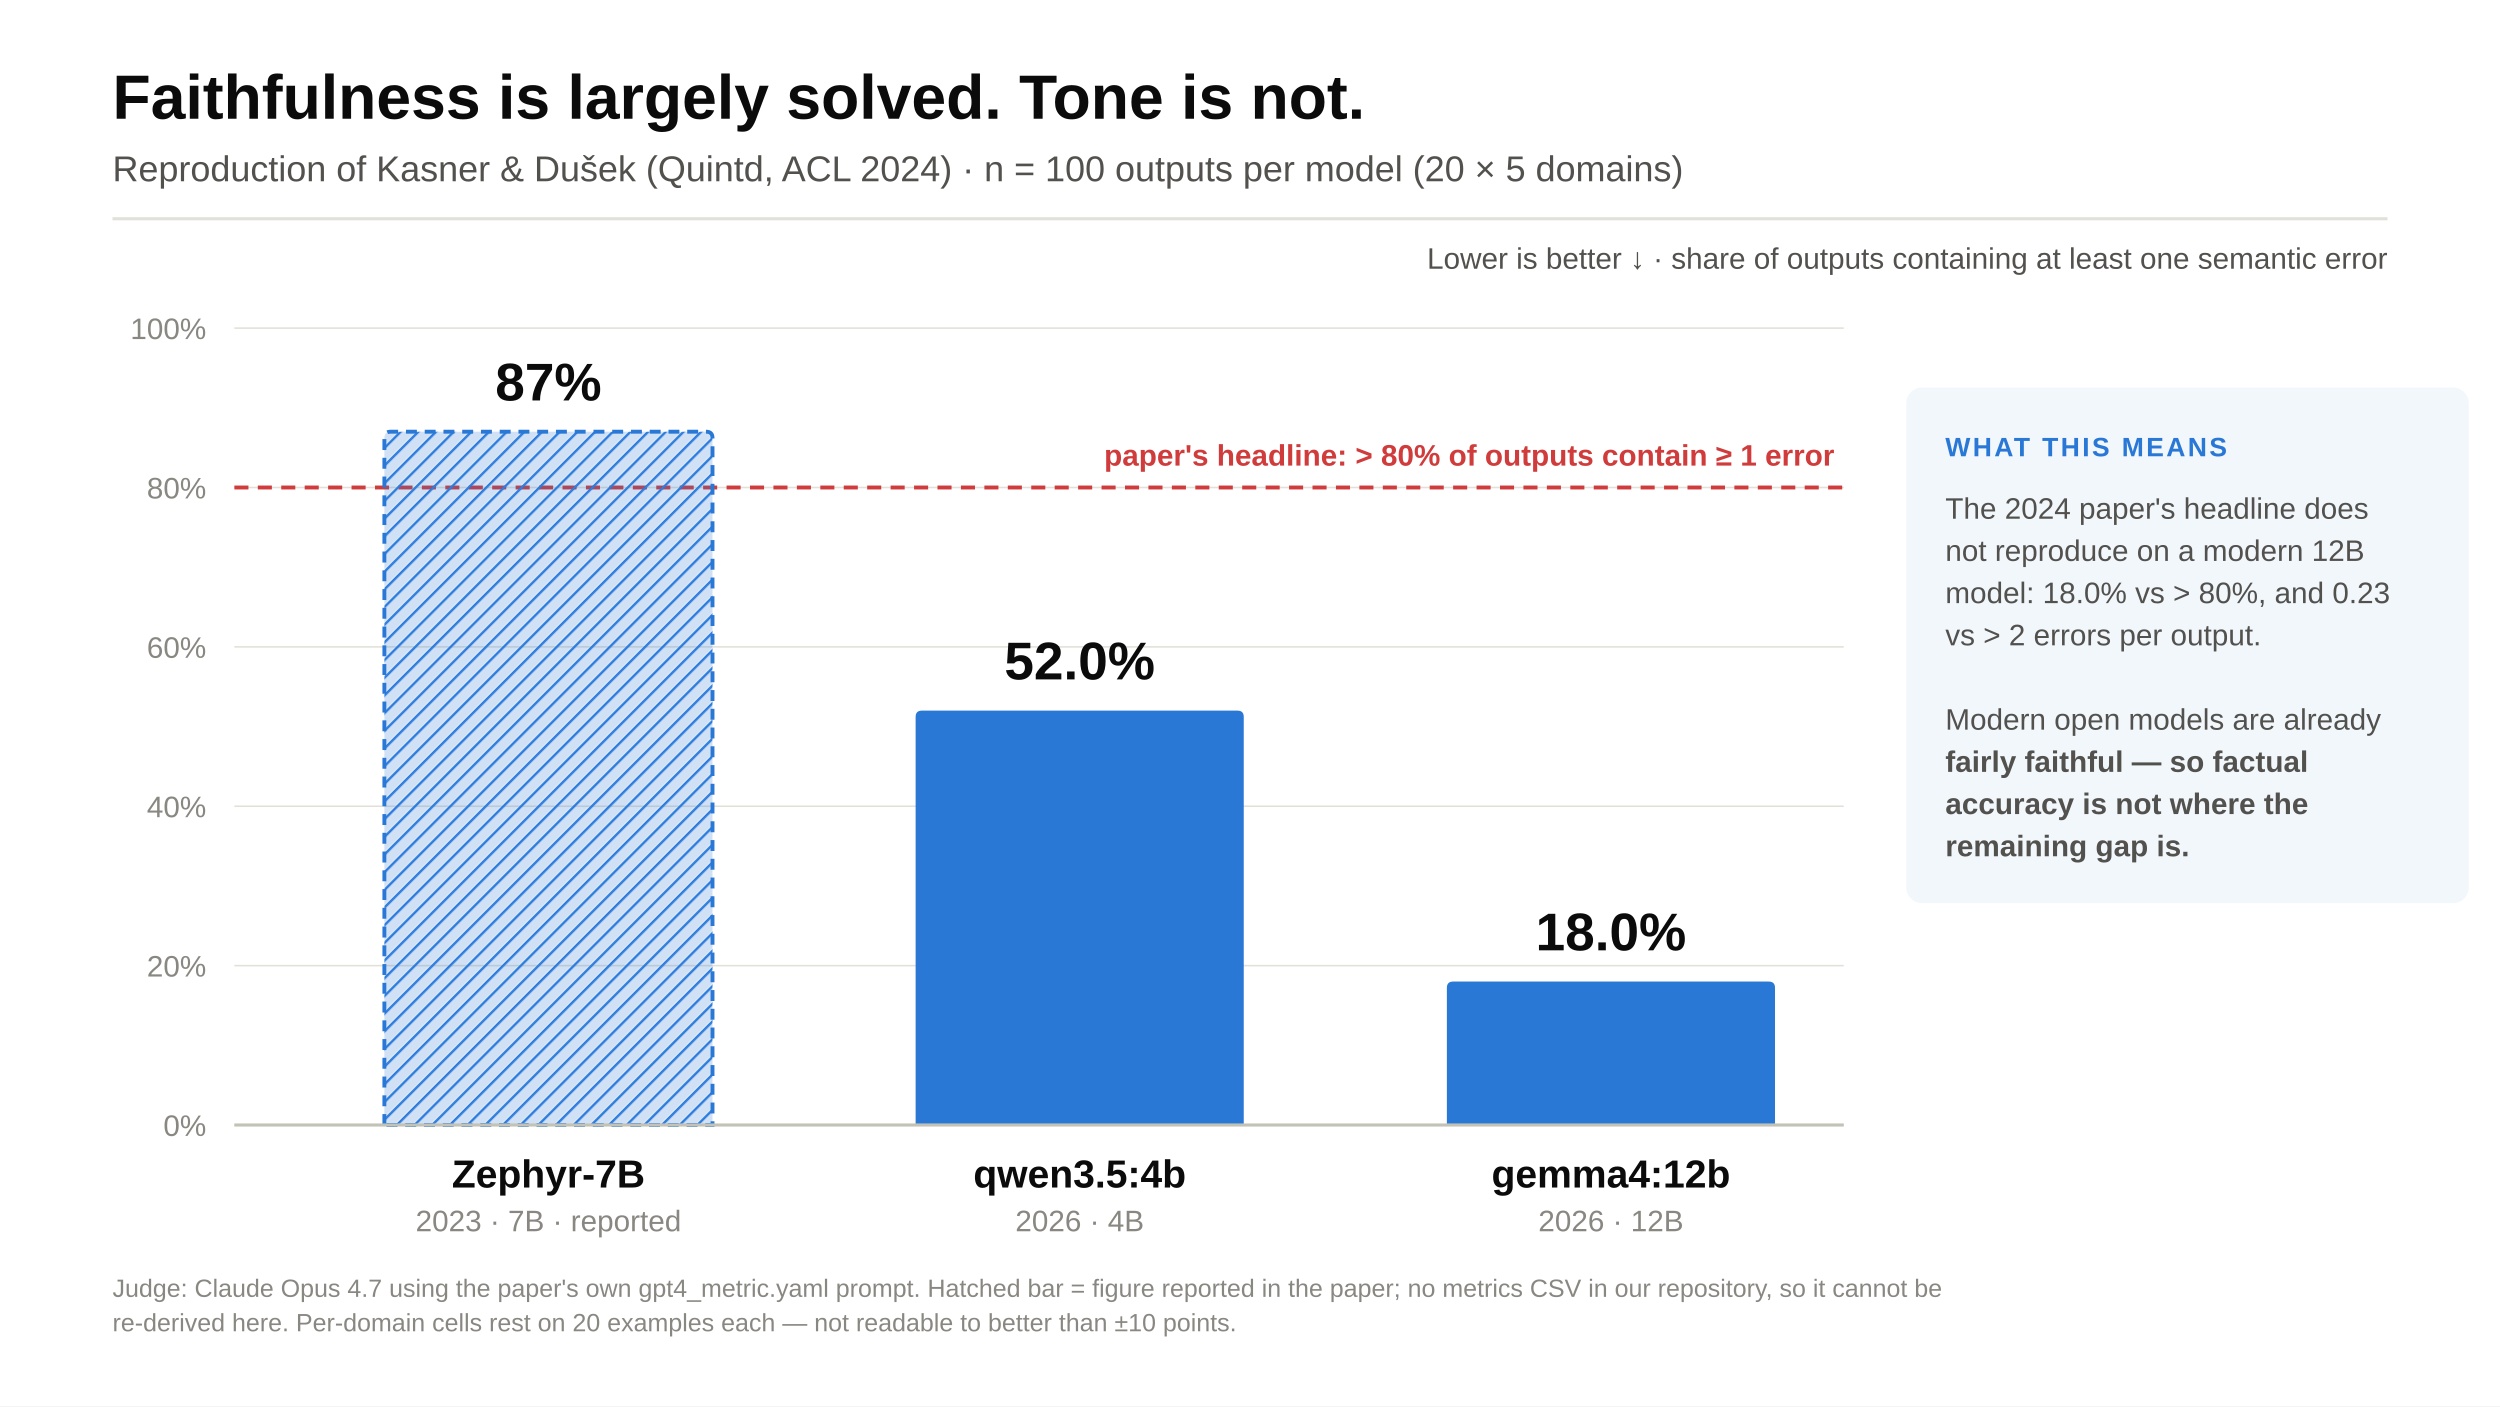
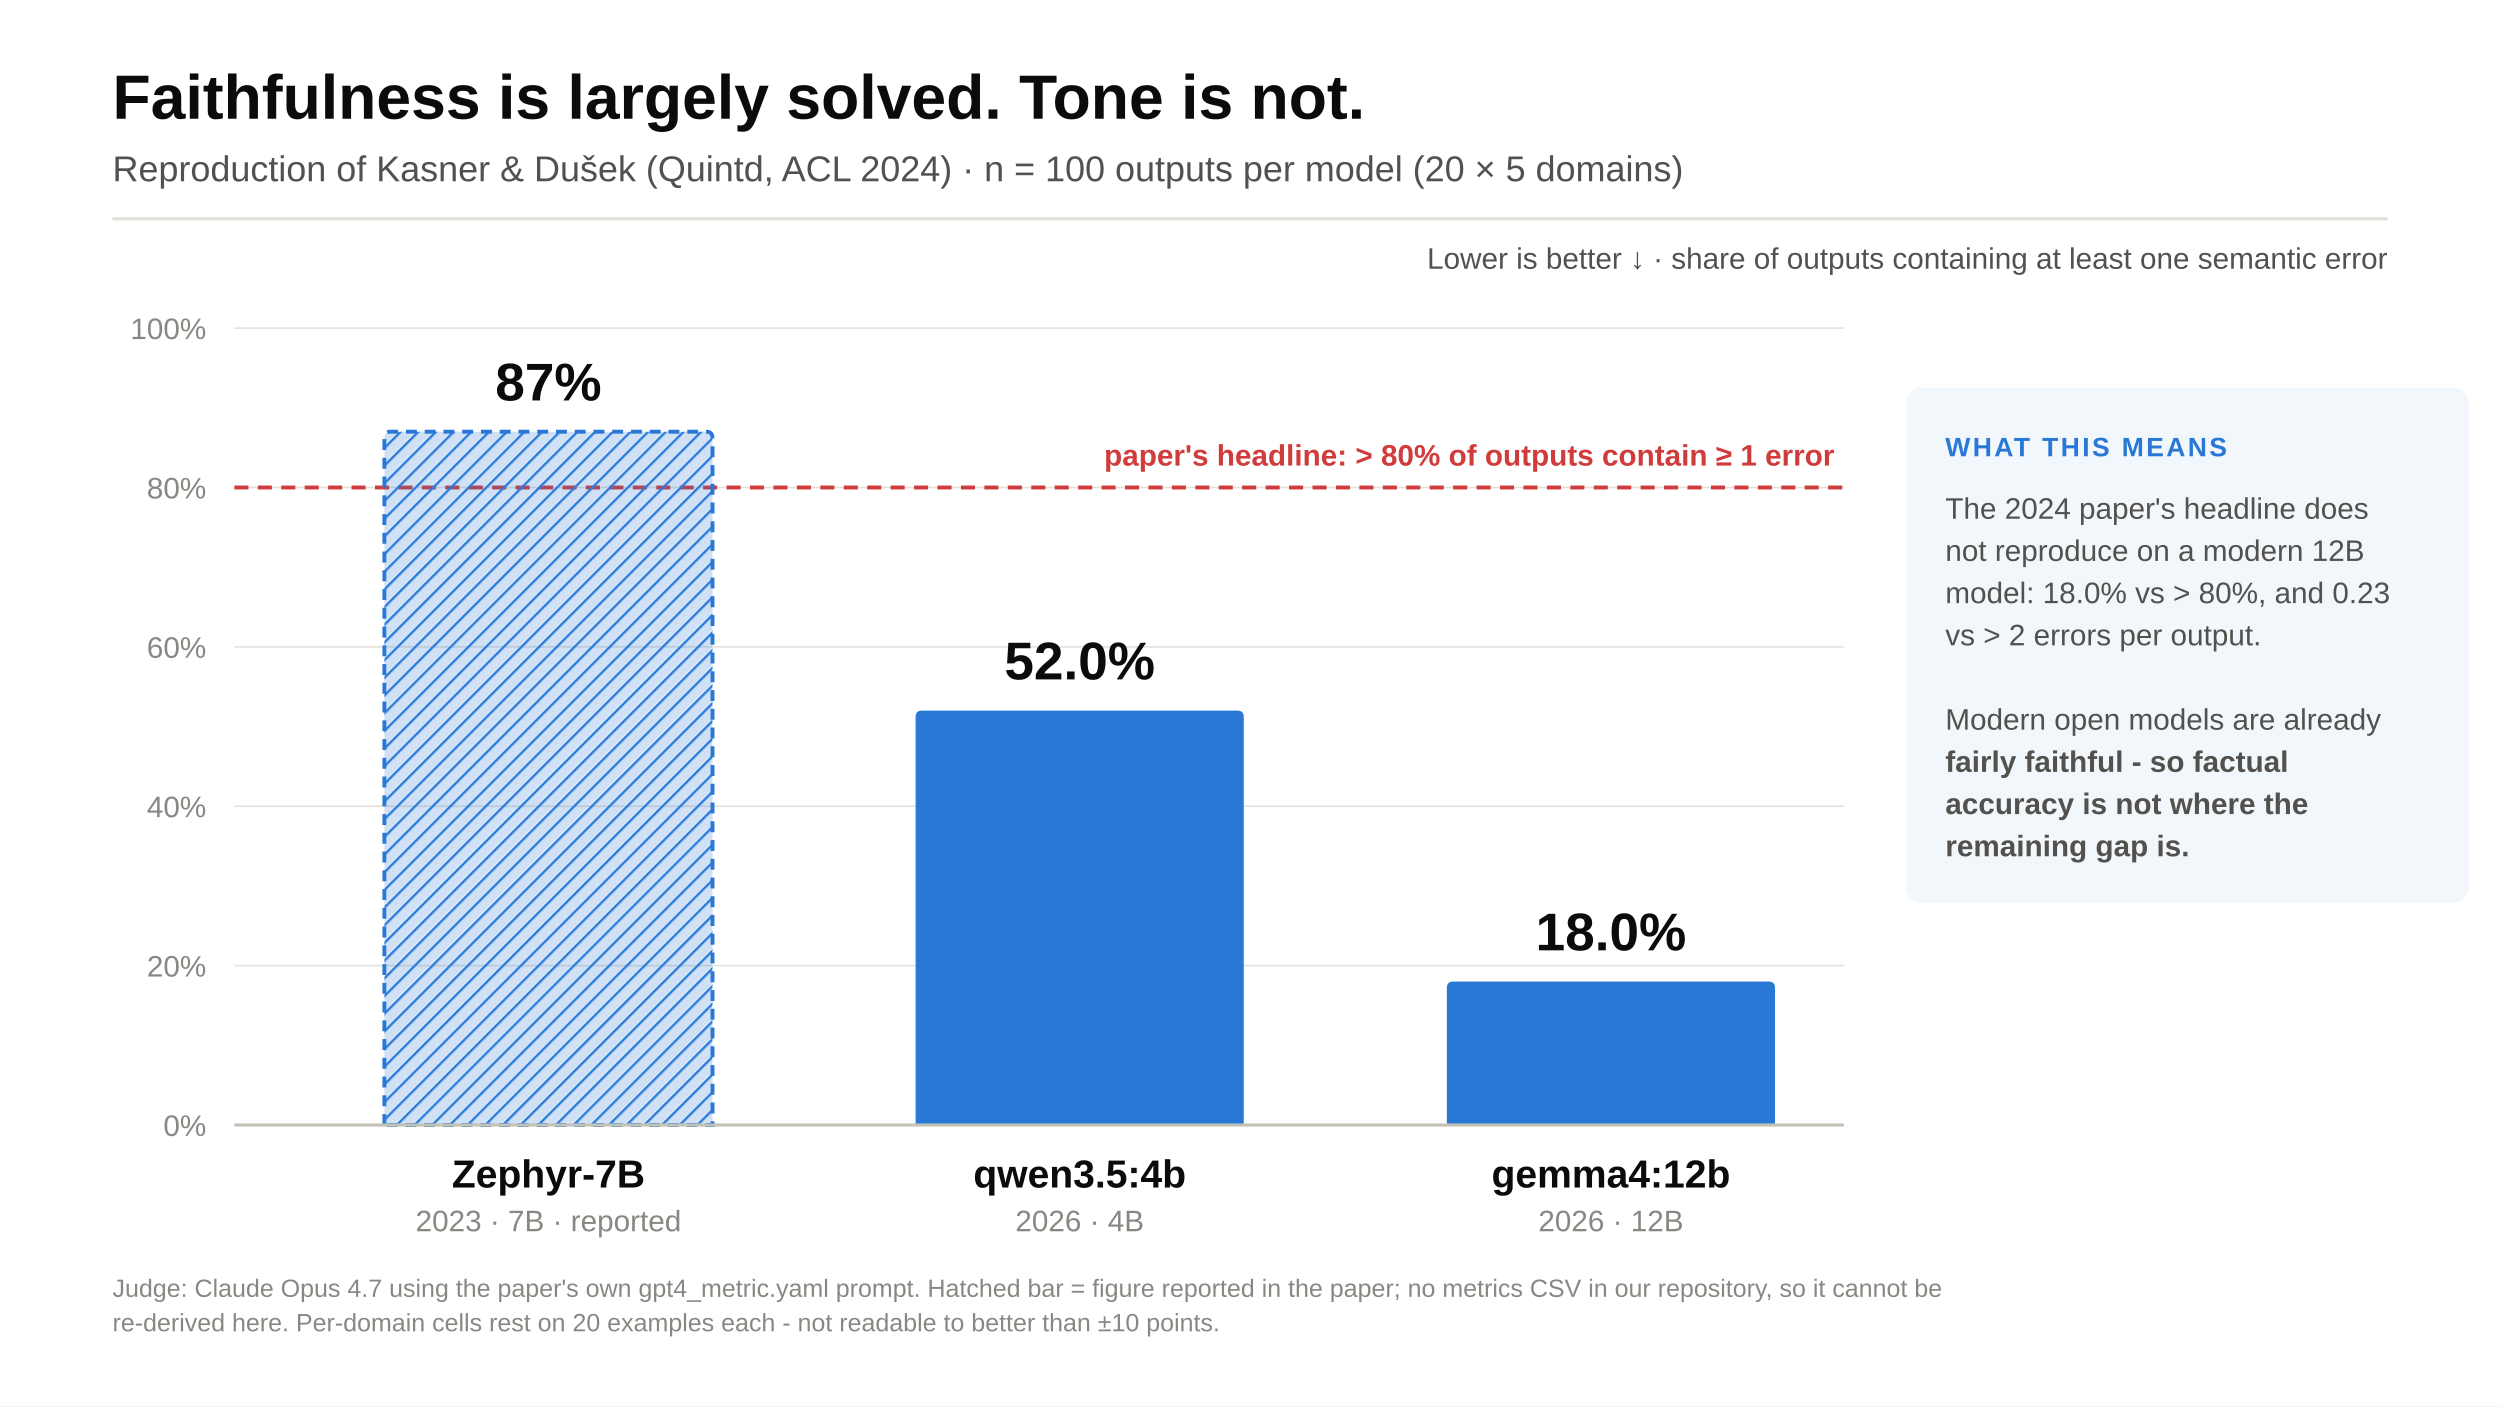
<svg xmlns="http://www.w3.org/2000/svg" width="1600" height="900" viewBox="0 0 1600 900">
  <defs>
    <pattern id="hatch" width="8" height="8" patternTransform="rotate(45)" patternUnits="userSpaceOnUse">
      <rect width="8" height="8" fill="#2a78d6" fill-opacity="0.22" />
      <line x1="0" y1="0" x2="0" y2="8" stroke="#2a78d6" stroke-width="3" />
    </pattern>
    <marker id="arrow" viewBox="0 0 10 10" refX="9" refY="5" markerWidth="7" markerHeight="7" orient="auto-start-reverse">
      <path d="M 0 0 L 10 5 L 0 10 z" fill="#898781" />
    </marker>
    <marker id="arrowblue" viewBox="0 0 10 10" refX="9" refY="5" markerWidth="7" markerHeight="7" orient="auto-start-reverse">
      <path d="M 0 0 L 10 5 L 0 10 z" fill="#2a78d6" />
    </marker>
  </defs>
  <rect width="1600" height="900" fill="#ffffff" />
  <text x="72" y="76" font-family="Arial, 'Helvetica Neue', Helvetica, sans-serif" font-size="40" fill="#0b0b0b" font-weight="bold" text-anchor="start" letter-spacing="0">Faithfulness is largely solved. Tone is not.</text>
  <text x="72" y="116" font-family="Arial, 'Helvetica Neue', Helvetica, sans-serif" font-size="23" fill="#52514e" font-weight="normal" text-anchor="start" letter-spacing="0">Reproduction of Kasner &amp; Dušek (Quintd, ACL 2024)  ·  n = 100 outputs per model (20 × 5 domains)</text>
  <line x1="72" y1="140" x2="1528" y2="140" stroke="#e1e0d9" stroke-width="2" />
  <line x1="150" y1="720.0" x2="1180" y2="720.0" stroke="#e1e0d9" stroke-width="1" />
  <text x="132" y="727.0" font-family="Arial, 'Helvetica Neue', Helvetica, sans-serif" font-size="19" fill="#898781" font-weight="normal" text-anchor="end" letter-spacing="0">0%</text>
  <line x1="150" y1="618.0" x2="1180" y2="618.0" stroke="#e1e0d9" stroke-width="1" />
  <text x="132" y="625.0" font-family="Arial, 'Helvetica Neue', Helvetica, sans-serif" font-size="19" fill="#898781" font-weight="normal" text-anchor="end" letter-spacing="0">20%</text>
  <line x1="150" y1="516.0" x2="1180" y2="516.0" stroke="#e1e0d9" stroke-width="1" />
  <text x="132" y="523.0" font-family="Arial, 'Helvetica Neue', Helvetica, sans-serif" font-size="19" fill="#898781" font-weight="normal" text-anchor="end" letter-spacing="0">40%</text>
  <line x1="150" y1="414.0" x2="1180" y2="414.0" stroke="#e1e0d9" stroke-width="1" />
  <text x="132" y="421.0" font-family="Arial, 'Helvetica Neue', Helvetica, sans-serif" font-size="19" fill="#898781" font-weight="normal" text-anchor="end" letter-spacing="0">60%</text>
  <line x1="150" y1="312.0" x2="1180" y2="312.0" stroke="#e1e0d9" stroke-width="1" />
  <text x="132" y="319.0" font-family="Arial, 'Helvetica Neue', Helvetica, sans-serif" font-size="19" fill="#898781" font-weight="normal" text-anchor="end" letter-spacing="0">80%</text>
  <line x1="150" y1="210.0" x2="1180" y2="210.0" stroke="#e1e0d9" stroke-width="1" />
  <text x="132" y="217.0" font-family="Arial, 'Helvetica Neue', Helvetica, sans-serif" font-size="19" fill="#898781" font-weight="normal" text-anchor="end" letter-spacing="0">100%</text>
  <line x1="150" y1="312.0" x2="1180" y2="312.0" stroke="#d03b3b" stroke-width="2.5" stroke-dasharray="9 6" />
  <text x="1174" y="298.0" font-family="Arial, 'Helvetica Neue', Helvetica, sans-serif" font-size="19" fill="#d03b3b" font-weight="bold" text-anchor="end" letter-spacing="0">paper's headline:  &gt; 80% of outputs contain ≥ 1 error</text>
  <path d="M 246 720 L 246 280.3 Q 246 276.3 250 276.3 L 452 276.3 Q 456 276.3 456 280.3 L 456 720 Z" fill="url(#hatch)" fill-opacity="1.0" stroke="#2a78d6" stroke-width="2.5" stroke-dasharray="7 5" />
  <text x="351.0" y="256.3" font-family="Arial, 'Helvetica Neue', Helvetica, sans-serif" font-size="34" fill="#0b0b0b" font-weight="bold" text-anchor="middle" letter-spacing="0">87%</text>
  <text x="351.0" y="760" font-family="Arial, 'Helvetica Neue', Helvetica, sans-serif" font-size="25" fill="#0b0b0b" font-weight="bold" text-anchor="middle" letter-spacing="0">Zephyr-7B</text>
  <text x="351.0" y="788" font-family="Arial, 'Helvetica Neue', Helvetica, sans-serif" font-size="19" fill="#898781" font-weight="normal" text-anchor="middle" letter-spacing="0">2023 · 7B · reported</text>
  <path d="M 586 720 L 586 458.8 Q 586 454.8 590 454.8 L 792 454.8 Q 796 454.8 796 458.8 L 796 720 Z" fill="#2a78d6" fill-opacity="1.0" />
  <text x="691.0" y="434.8" font-family="Arial, 'Helvetica Neue', Helvetica, sans-serif" font-size="34" fill="#0b0b0b" font-weight="bold" text-anchor="middle" letter-spacing="0">52.0%</text>
  <text x="691.0" y="760" font-family="Arial, 'Helvetica Neue', Helvetica, sans-serif" font-size="25" fill="#0b0b0b" font-weight="bold" text-anchor="middle" letter-spacing="0">qwen3.5:4b</text>
  <text x="691.0" y="788" font-family="Arial, 'Helvetica Neue', Helvetica, sans-serif" font-size="19" fill="#898781" font-weight="normal" text-anchor="middle" letter-spacing="0">2026 · 4B</text>
  <path d="M 926 720 L 926 632.2 Q 926 628.2 930 628.2 L 1132 628.2 Q 1136 628.2 1136 632.2 L 1136 720 Z" fill="#2a78d6" fill-opacity="1.0" />
  <text x="1031.0" y="608.2" font-family="Arial, 'Helvetica Neue', Helvetica, sans-serif" font-size="34" fill="#0b0b0b" font-weight="bold" text-anchor="middle" letter-spacing="0">18.0%</text>
  <text x="1031.0" y="760" font-family="Arial, 'Helvetica Neue', Helvetica, sans-serif" font-size="25" fill="#0b0b0b" font-weight="bold" text-anchor="middle" letter-spacing="0">gemma4:12b</text>
  <text x="1031.0" y="788" font-family="Arial, 'Helvetica Neue', Helvetica, sans-serif" font-size="19" fill="#898781" font-weight="normal" text-anchor="middle" letter-spacing="0">2026 · 12B</text>
  <line x1="150" y1="720" x2="1180" y2="720" stroke="#c3c2b7" stroke-width="2" />
  <rect x="1220" y="248" width="360" height="330" rx="10" fill="#2a78d6" fill-opacity="0.06" />
  <text x="1245" y="292" font-family="Arial, 'Helvetica Neue', Helvetica, sans-serif" font-size="17" fill="#2a78d6" font-weight="bold" text-anchor="start" letter-spacing="1.5">WHAT THIS MEANS</text>
  <text x="1245" y="332" font-family="Arial, 'Helvetica Neue', Helvetica, sans-serif" font-size="19" fill="#52514e" font-weight="normal" text-anchor="start" letter-spacing="0">The 2024 paper's headline does</text>
  <text x="1245" y="359" font-family="Arial, 'Helvetica Neue', Helvetica, sans-serif" font-size="19" fill="#52514e" font-weight="normal" text-anchor="start" letter-spacing="0">not reproduce on a modern 12B</text>
  <text x="1245" y="386" font-family="Arial, 'Helvetica Neue', Helvetica, sans-serif" font-size="19" fill="#52514e" font-weight="normal" text-anchor="start" letter-spacing="0">model: 18.0% vs &gt; 80%, and 0.23</text>
  <text x="1245" y="413" font-family="Arial, 'Helvetica Neue', Helvetica, sans-serif" font-size="19" fill="#52514e" font-weight="normal" text-anchor="start" letter-spacing="0">vs &gt; 2 errors per output.</text>
  <text x="1245" y="440" font-family="Arial, 'Helvetica Neue', Helvetica, sans-serif" font-size="19" fill="#52514e" font-weight="normal" text-anchor="start" letter-spacing="0" />
  <text x="1245" y="467" font-family="Arial, 'Helvetica Neue', Helvetica, sans-serif" font-size="19" fill="#52514e" font-weight="normal" text-anchor="start" letter-spacing="0">Modern open models are already</text>
-   <text x="1245" y="494" font-family="Arial, 'Helvetica Neue', Helvetica, sans-serif" font-size="19" fill="#52514e" font-weight="bold" text-anchor="start" letter-spacing="0">fairly faithful — so factual</text>
+   <text x="1245" y="494" font-family="Arial, 'Helvetica Neue', Helvetica, sans-serif" font-size="19" fill="#52514e" font-weight="bold" text-anchor="start" letter-spacing="0">fairly faithful - so factual</text>
  <text x="1245" y="521" font-family="Arial, 'Helvetica Neue', Helvetica, sans-serif" font-size="19" fill="#52514e" font-weight="bold" text-anchor="start" letter-spacing="0">accuracy is not where the</text>
  <text x="1245" y="548" font-family="Arial, 'Helvetica Neue', Helvetica, sans-serif" font-size="19" fill="#52514e" font-weight="bold" text-anchor="start" letter-spacing="0">remaining gap is.</text>
  <text x="1528" y="172" font-family="Arial, 'Helvetica Neue', Helvetica, sans-serif" font-size="19" fill="#52514e" font-weight="normal" text-anchor="end" letter-spacing="0">Lower is better ↓   ·   share of outputs containing at least one semantic error</text>
  <text x="72" y="830" font-family="Arial, 'Helvetica Neue', Helvetica, sans-serif" font-size="16" fill="#898781" font-weight="normal" text-anchor="start" letter-spacing="0">Judge: Claude Opus 4.7 using the paper's own gpt4_metric.yaml prompt. Hatched bar = figure reported in the paper; no metrics CSV in our repository, so it cannot be</text>
-   <text x="72" y="852" font-family="Arial, 'Helvetica Neue', Helvetica, sans-serif" font-size="16" fill="#898781" font-weight="normal" text-anchor="start" letter-spacing="0">re-derived here. Per-domain cells rest on 20 examples each — not readable to better than ±10 points.</text>
+   <text x="72" y="852" font-family="Arial, 'Helvetica Neue', Helvetica, sans-serif" font-size="16" fill="#898781" font-weight="normal" text-anchor="start" letter-spacing="0">re-derived here. Per-domain cells rest on 20 examples each - not readable to better than ±10 points.</text>
</svg>
